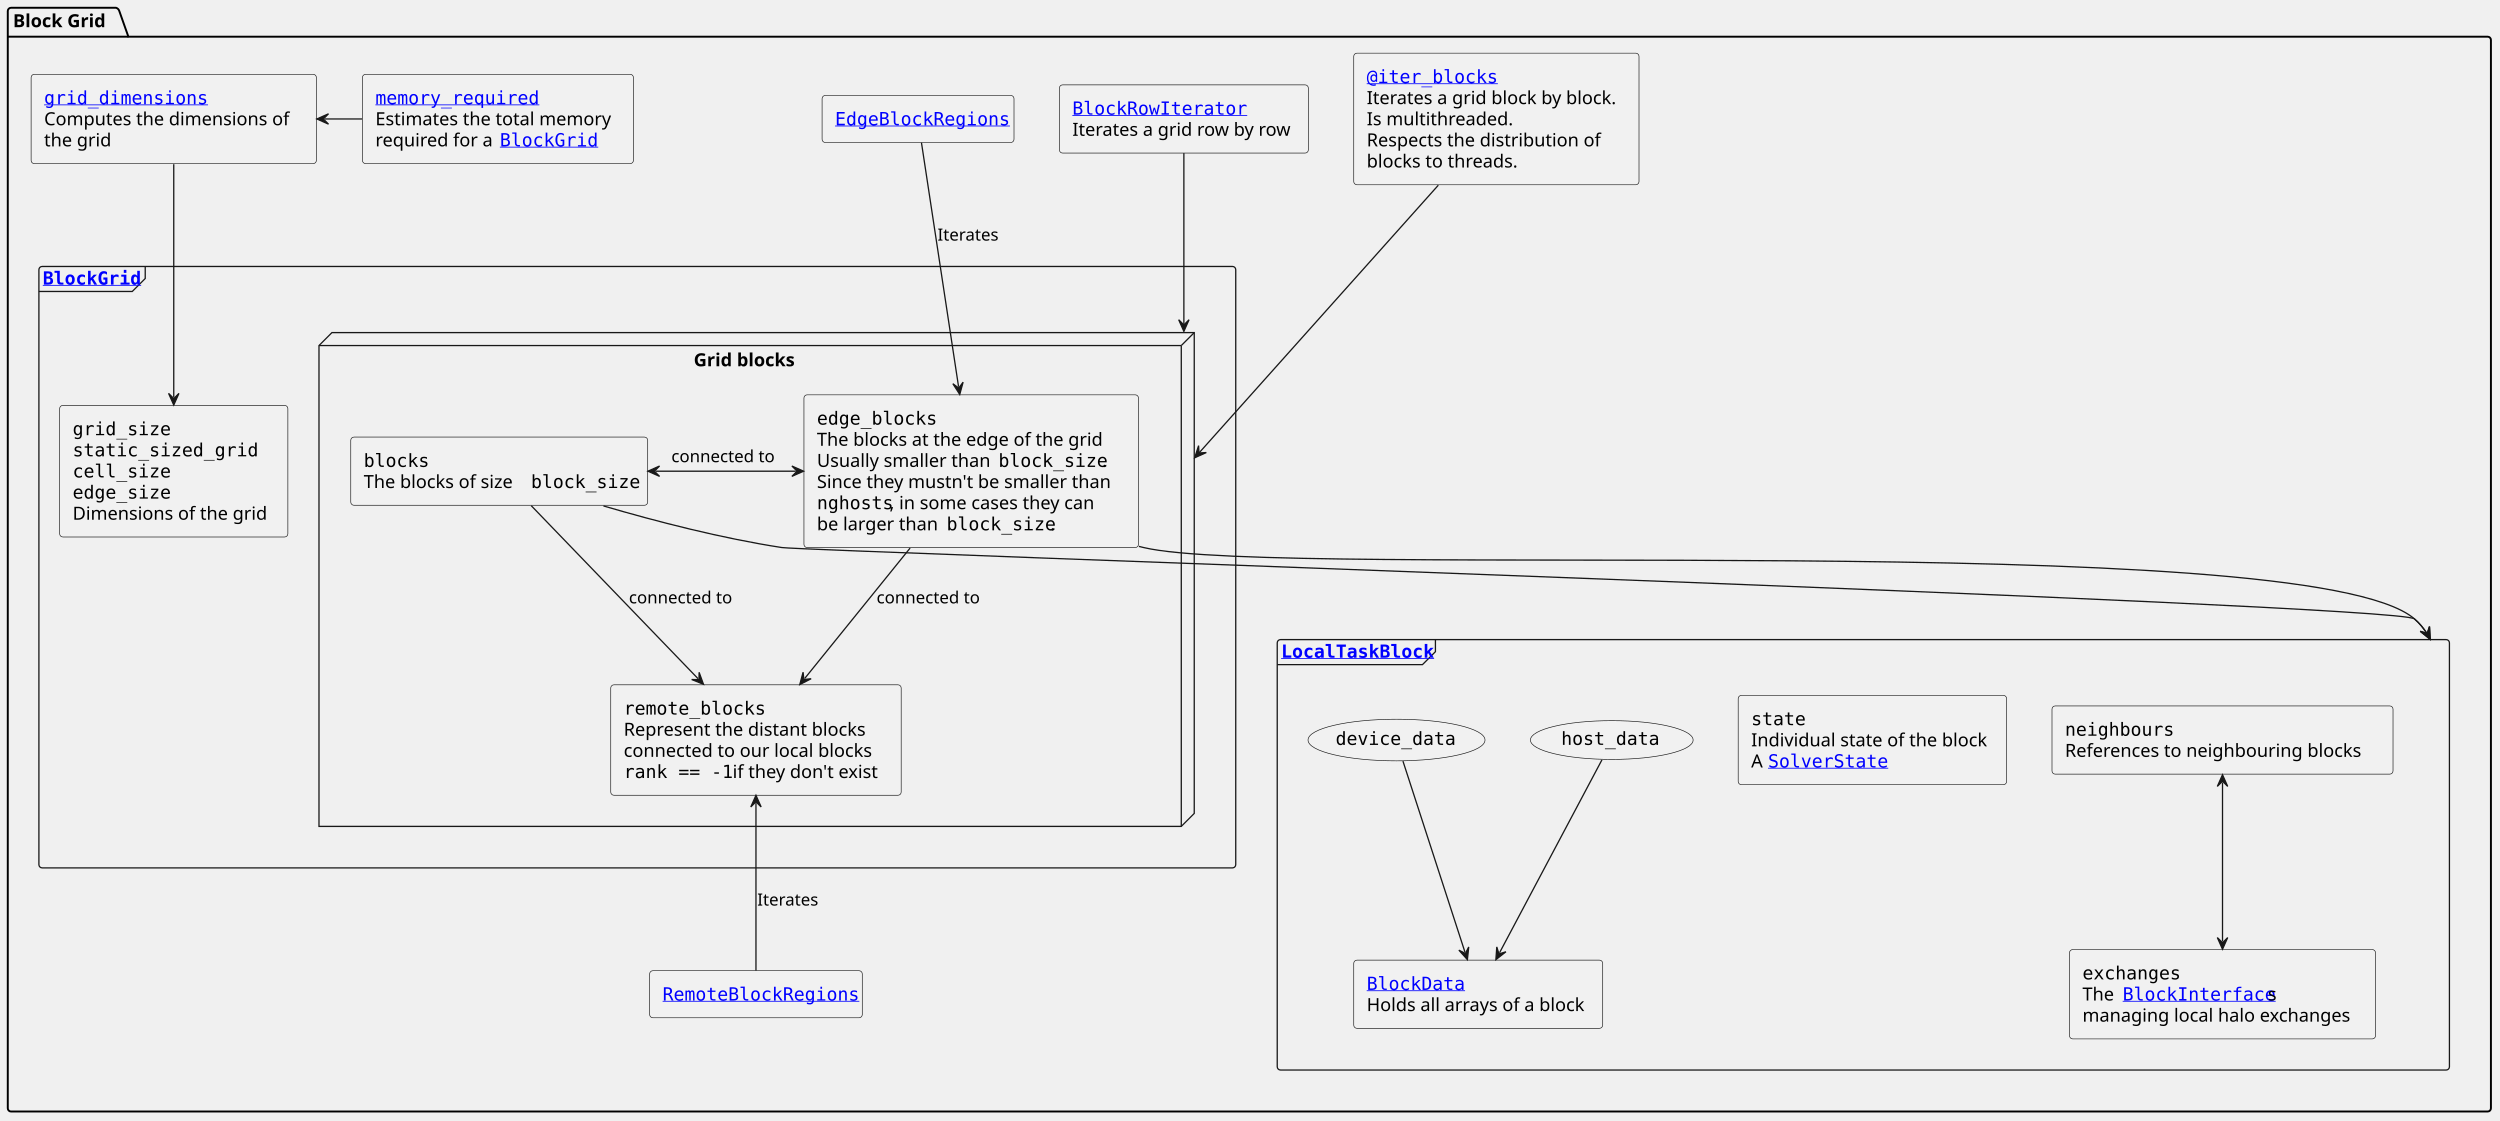
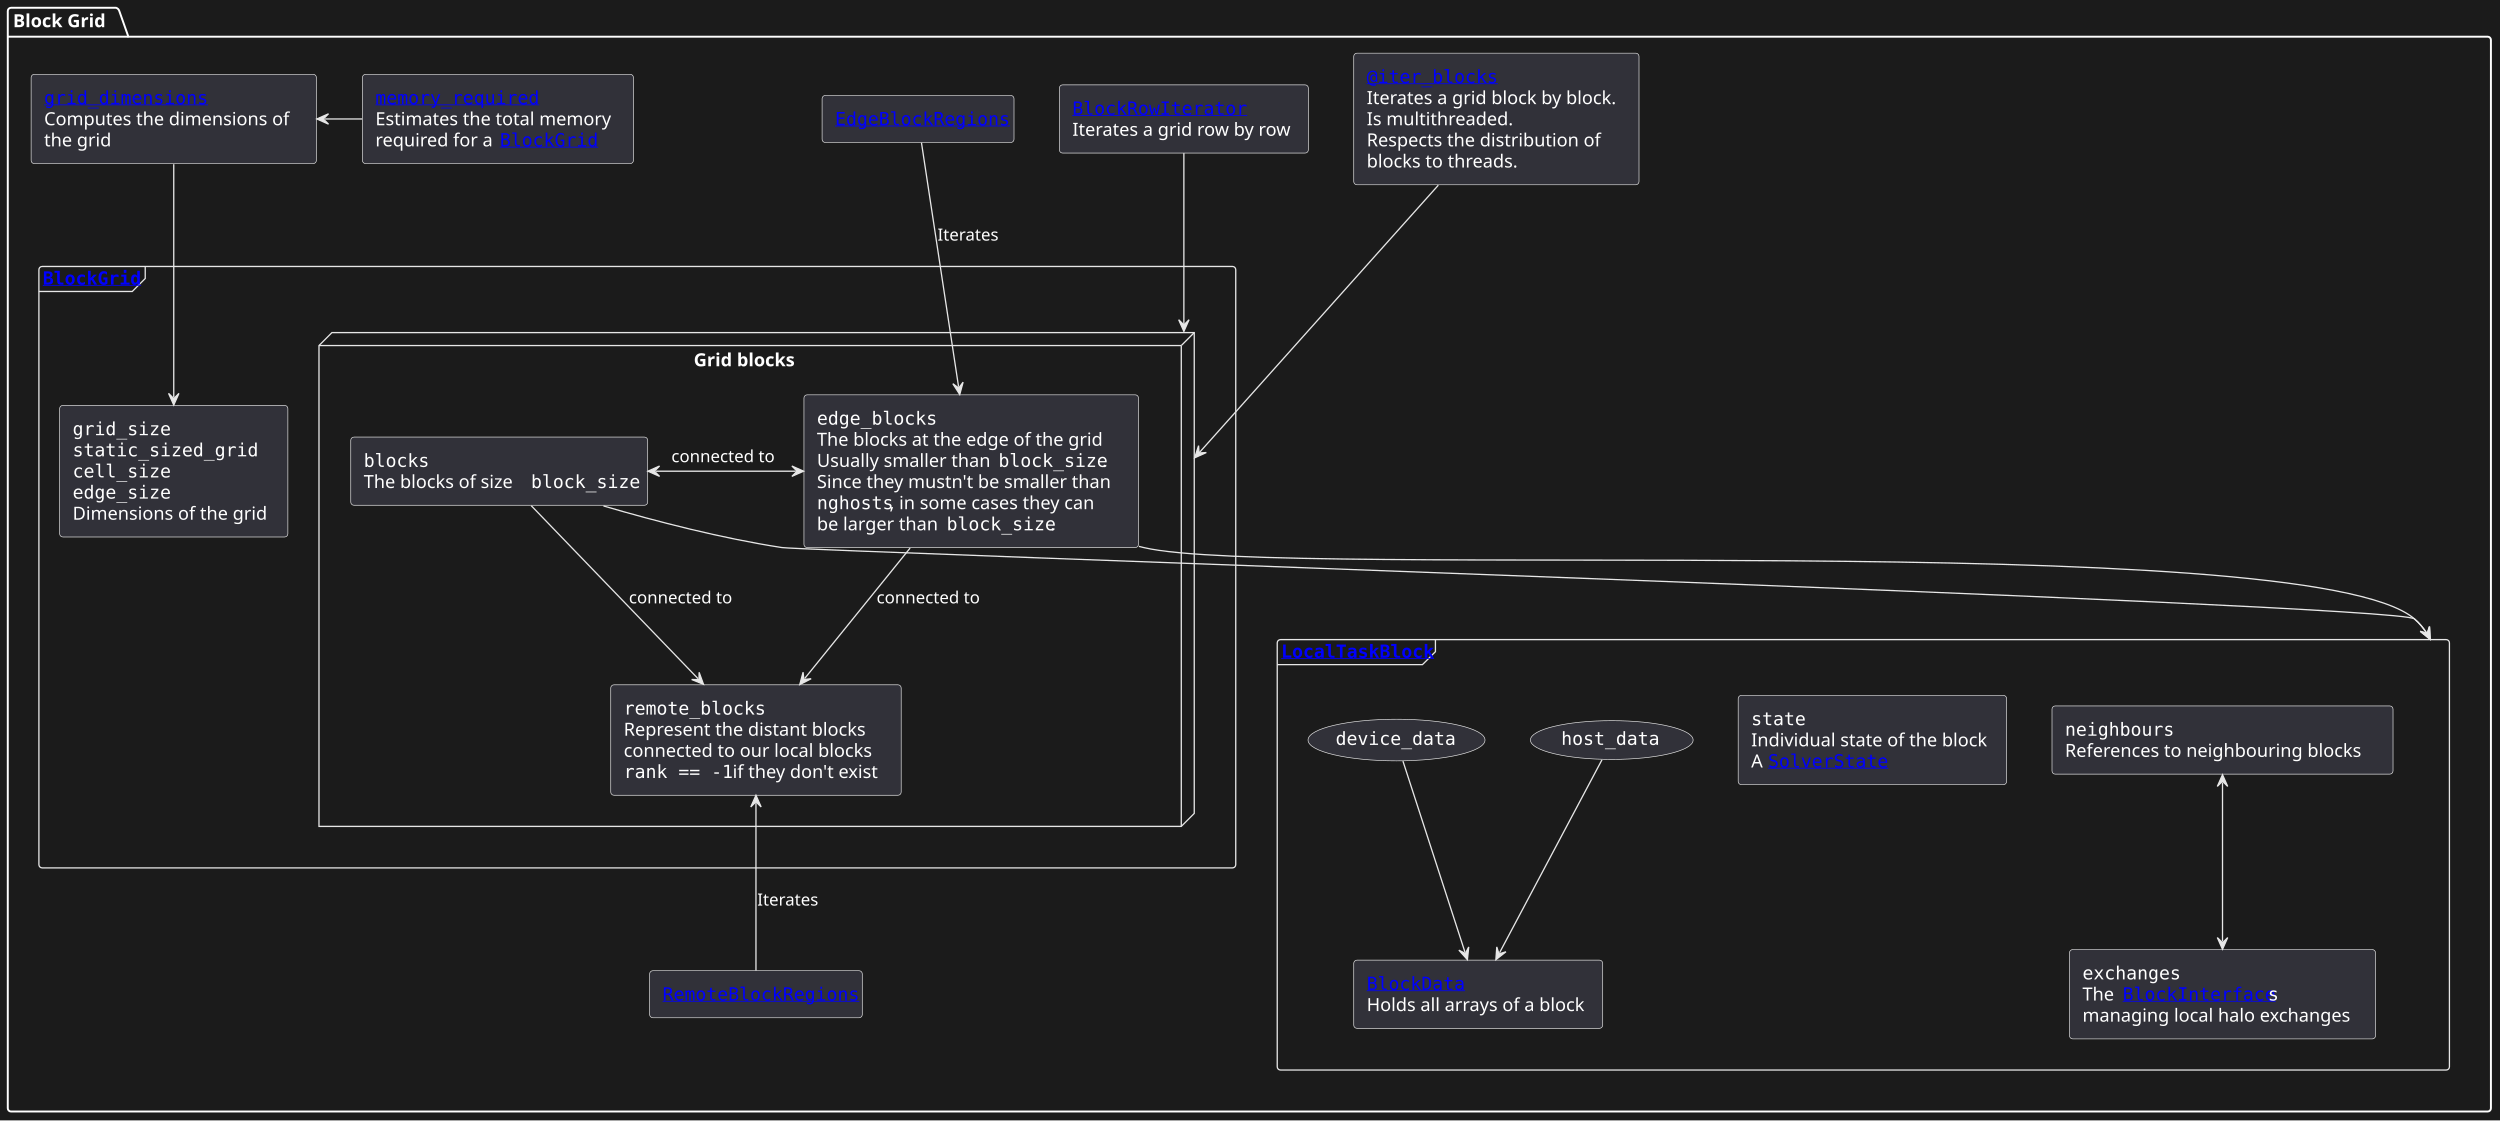
- <svg xmlns="http://www.w3.org/2000/svg" xmlns:xlink="http://www.w3.org/1999/xlink" contentStyleType="text/css" height="864px" preserveAspectRatio="none" style="width:1928px;height:864px;background:#FFFFFF;" version="1.1" viewBox="0 0 1928 864" width="1928px" zoomAndPan="magnify">
+ <svg xmlns="http://www.w3.org/2000/svg" xmlns:xlink="http://www.w3.org/1999/xlink" contentStyleType="text/css" height="864px" preserveAspectRatio="none" style="width:1928px;height:864px;background:#1B1B1B;" version="1.1" viewBox="0 0 1928 864" width="1928px" zoomAndPan="magnify">
  <defs />
  <g>
+     <rect fill="#1B1B1B" height="864" style="stroke:none;stroke-width:1.0;" width="1928" x="0" y="0" />
    <g id="cluster_pkg_block_grid">
-       <path d="M8.5,6 L89.5,6 A3.75,3.75 0 0 1 92,8.5 L99,28.297 L1918.5,28.297 A2.5,2.5 0 0 1 1921,30.797 L1921,854.7 A2.5,2.5 0 0 1 1918.5,857.2 L8.5,857.2 A2.5,2.5 0 0 1 6,854.7 L6,8.5 A2.5,2.5 0 0 1 8.5,6 " fill="none" style="stroke:#000000;stroke-width:1.5;" />
-       <line style="stroke:#000000;stroke-width:1.5;" x1="6" x2="99" y1="28.297" y2="28.297" />
-       <text fill="#000000" font-family="sans-serif" font-size="14" font-weight="bold" lengthAdjust="spacing" textLength="80" x="10" y="20.995">Block Grid</text>
+       <path d="M8.5,6 L89.5,6 A3.75,3.75 0 0 1 92,8.5 L99,28.297 L1918.5,28.297 A2.5,2.5 0 0 1 1921,30.797 L1921,854.7 A2.5,2.5 0 0 1 1918.5,857.2 L8.5,857.2 A2.5,2.5 0 0 1 6,854.7 L6,8.5 A2.5,2.5 0 0 1 8.5,6 " fill="none" style="stroke:#FFFFFF;stroke-width:1.5;" />
+       <line style="stroke:#FFFFFF;stroke-width:1.5;" x1="6" x2="99" y1="28.297" y2="28.297" />
+       <text fill="#FFFFFF" font-family="sans-serif" font-size="14" font-weight="bold" lengthAdjust="spacing" textLength="80" x="10" y="20.995">Block Grid</text>
    </g>
    <g id="cluster_block_grid">
-       <rect fill="none" height="463.82" rx="2.5" ry="2.5" style="stroke:#181818;stroke-width:1.0;" width="923" x="30" y="205.49" />
-       <path d="M112,205.49 L112,214.787 L102,224.787 L30,224.787 " fill="none" style="stroke:#181818;stroke-width:1.0;" />
+       <rect fill="none" height="463.82" rx="2.5" ry="2.5" style="stroke:#E7E7E7;stroke-width:1.0;" width="923" x="30" y="205.49" />
+       <path d="M112,205.49 L112,214.787 L102,224.787 L30,224.787 " fill="none" style="stroke:#E7E7E7;stroke-width:1.0;" />
      <a href="../grid/#Armon.BlockGrid" target="_top" title="../grid/#Armon.BlockGrid" xlink:actuate="onRequest" xlink:href="../grid/#Armon.BlockGrid" xlink:show="new" xlink:title="../grid/#Armon.BlockGrid" xlink:type="simple">
        <text fill="#0000FF" font-family="monospace" font-size="14" font-weight="bold" lengthAdjust="spacing" text-decoration="underline" textLength="72" x="33" y="219.485">BlockGrid</text>
      </a>
    </g>
    <g id="cluster_grid_blocks">
-       <polygon fill="none" points="246,266.49,256,256.49,921,256.49,921,627.31,911,637.31,246,637.31,246,266.49" style="stroke:#181818;stroke-width:1.0;" />
-       <line style="stroke:#181818;stroke-width:1.0;" x1="911" x2="921" y1="266.49" y2="256.49" />
-       <line style="stroke:#181818;stroke-width:1.0;" x1="246" x2="911" y1="266.49" y2="266.49" />
-       <line style="stroke:#181818;stroke-width:1.0;" x1="911" x2="911" y1="266.49" y2="637.31" />
-       <text fill="#000000" font-family="sans-serif" font-size="14" font-weight="bold" lengthAdjust="spacing" textLength="89" x="535" y="282.485">Grid blocks</text>
+       <polygon fill="none" points="246,266.49,256,256.49,921,256.49,921,627.31,911,637.31,246,637.31,246,266.49" style="stroke:#E7E7E7;stroke-width:1.0;" />
+       <line style="stroke:#E7E7E7;stroke-width:1.0;" x1="911" x2="921" y1="266.49" y2="256.49" />
+       <line style="stroke:#E7E7E7;stroke-width:1.0;" x1="246" x2="911" y1="266.49" y2="266.49" />
+       <line style="stroke:#E7E7E7;stroke-width:1.0;" x1="911" x2="911" y1="266.49" y2="637.31" />
+       <text fill="#FFFFFF" font-family="sans-serif" font-size="14" font-weight="bold" lengthAdjust="spacing" textLength="89" x="535" y="282.485">Grid blocks</text>
    </g>
    <g id="cluster_local_task_block">
-       <rect fill="none" height="331.93" rx="2.5" ry="2.5" style="stroke:#181818;stroke-width:1.0;" width="904" x="985" y="493.27" />
-       <path d="M1107,493.27 L1107,502.567 L1097,512.567 L985,512.567 " fill="none" style="stroke:#181818;stroke-width:1.0;" />
+       <rect fill="none" height="331.93" rx="2.5" ry="2.5" style="stroke:#E7E7E7;stroke-width:1.0;" width="904" x="985" y="493.27" />
+       <path d="M1107,493.27 L1107,502.567 L1097,512.567 L985,512.567 " fill="none" style="stroke:#E7E7E7;stroke-width:1.0;" />
      <a href="../blocks/#Armon.LocalTaskBlock" target="_top" title="../blocks/#Armon.LocalTaskBlock" xlink:actuate="onRequest" xlink:href="../blocks/#Armon.LocalTaskBlock" xlink:show="new" xlink:title="../blocks/#Armon.LocalTaskBlock" xlink:type="simple">
        <text fill="#0000FF" font-family="monospace" font-size="14" font-weight="bold" lengthAdjust="spacing" text-decoration="underline" textLength="112" x="988" y="507.265">LocalTaskBlock</text>
      </a>
    </g>
    <g id="elem_block_grid_dimensions">
-       <rect fill="#F1F1F1" height="68.891" rx="2.5" ry="2.5" style="stroke:#181818;stroke-width:0.5;" width="220" x="24" y="57.3" />
+       <rect fill="#313139" height="68.891" rx="2.5" ry="2.5" style="stroke:#E7E7E7;stroke-width:0.5;" width="220" x="24" y="57.3" />
      <a href="../grid/#Armon.grid_dimensions" target="_top" title="../grid/#Armon.grid_dimensions" xlink:actuate="onRequest" xlink:href="../grid/#Armon.grid_dimensions" xlink:show="new" xlink:title="../grid/#Armon.grid_dimensions" xlink:type="simple">
        <text fill="#0000FF" font-family="monospace" font-size="14" lengthAdjust="spacing" text-decoration="underline" textLength="120" x="34" y="80.295">grid_dimensions</text>
      </a>
-       <text fill="#000000" font-family="sans-serif" font-size="14" lengthAdjust="spacing" textLength="200" x="34" y="96.592">Computes the dimensions of</text>
-       <text fill="#000000" font-family="sans-serif" font-size="14" lengthAdjust="spacing" textLength="53" x="34" y="112.889">the grid</text>
+       <text fill="#FFFFFF" font-family="sans-serif" font-size="14" lengthAdjust="spacing" textLength="200" x="34" y="96.592">Computes the dimensions of</text>
+       <text fill="#FFFFFF" font-family="sans-serif" font-size="14" lengthAdjust="spacing" textLength="53" x="34" y="112.889">the grid</text>
    </g>
    <g id="elem_block_grid_mem_required">
-       <rect fill="#F1F1F1" height="68.891" rx="2.5" ry="2.5" style="stroke:#181818;stroke-width:0.5;" width="209" x="279.5" y="57.3" />
+       <rect fill="#313139" height="68.891" rx="2.5" ry="2.5" style="stroke:#E7E7E7;stroke-width:0.5;" width="209" x="279.5" y="57.3" />
      <a href="../parameters_and_device/#Armon.memory_required" target="_top" title="../parameters_and_device/#Armon.memory_required" xlink:actuate="onRequest" xlink:href="../parameters_and_device/#Armon.memory_required" xlink:show="new" xlink:title="../parameters_and_device/#Armon.memory_required" xlink:type="simple">
        <text fill="#0000FF" font-family="monospace" font-size="14" lengthAdjust="spacing" text-decoration="underline" textLength="120" x="289.5" y="80.295">memory_required</text>
      </a>
-       <text fill="#000000" font-family="sans-serif" font-size="14" lengthAdjust="spacing" textLength="189" x="289.5" y="96.592">Estimates the total memory</text>
-       <text fill="#000000" font-family="sans-serif" font-size="14" lengthAdjust="spacing" textLength="92" x="289.5" y="112.889">required for a</text>
+       <text fill="#FFFFFF" font-family="sans-serif" font-size="14" lengthAdjust="spacing" textLength="189" x="289.5" y="96.592">Estimates the total memory</text>
+       <text fill="#FFFFFF" font-family="sans-serif" font-size="14" lengthAdjust="spacing" textLength="92" x="289.5" y="112.889">required for a</text>
      <a href="../grid/#Armon.BlockGrid" target="_top" title="../grid/#Armon.BlockGrid" xlink:actuate="onRequest" xlink:href="../grid/#Armon.BlockGrid" xlink:show="new" xlink:title="../grid/#Armon.BlockGrid" xlink:type="simple">
        <text fill="#0000FF" font-family="monospace" font-size="14" lengthAdjust="spacing" text-decoration="underline" textLength="72" x="385.5" y="112.889">BlockGrid</text>
      </a>
    </g>
    <g id="elem_block_grid_RemoteBlockRegions">
-       <rect fill="#F1F1F1" height="36.297" rx="2.5" ry="2.5" style="stroke:#181818;stroke-width:0.5;" width="164" x="501" y="748.61" />
+       <rect fill="#313139" height="36.297" rx="2.5" ry="2.5" style="stroke:#E7E7E7;stroke-width:0.5;" width="164" x="501" y="748.61" />
      <a href="../grid/#Armon.RemoteBlockRegions" target="_top" title="../grid/#Armon.RemoteBlockRegions" xlink:actuate="onRequest" xlink:href="../grid/#Armon.RemoteBlockRegions" xlink:show="new" xlink:title="../grid/#Armon.RemoteBlockRegions" xlink:type="simple">
        <text fill="#0000FF" font-family="monospace" font-size="14" lengthAdjust="spacing" text-decoration="underline" textLength="144" x="511" y="771.605">RemoteBlockRegions</text>
      </a>
    </g>
    <g id="elem_block_grid_EdgeBlockRegions">
-       <rect fill="#F1F1F1" height="36.297" rx="2.5" ry="2.5" style="stroke:#181818;stroke-width:0.5;" width="148" x="634" y="73.6" />
+       <rect fill="#313139" height="36.297" rx="2.5" ry="2.5" style="stroke:#E7E7E7;stroke-width:0.5;" width="148" x="634" y="73.6" />
      <a href="../grid/#Armon.EdgeBlockRegions" target="_top" title="../grid/#Armon.EdgeBlockRegions" xlink:actuate="onRequest" xlink:href="../grid/#Armon.EdgeBlockRegions" xlink:show="new" xlink:title="../grid/#Armon.EdgeBlockRegions" xlink:type="simple">
        <text fill="#0000FF" font-family="monospace" font-size="14" lengthAdjust="spacing" text-decoration="underline" textLength="128" x="644" y="96.595">EdgeBlockRegions</text>
      </a>
    </g>
    <g id="elem_block_grid_row_iterator">
-       <rect fill="#F1F1F1" height="52.594" rx="2.5" ry="2.5" style="stroke:#181818;stroke-width:0.5;" width="192" x="817" y="65.45" />
+       <rect fill="#313139" height="52.594" rx="2.5" ry="2.5" style="stroke:#E7E7E7;stroke-width:0.5;" width="192" x="817" y="65.45" />
      <a href="../grid/#Armon.BlockRowIterator" target="_top" title="../grid/#Armon.BlockRowIterator" xlink:actuate="onRequest" xlink:href="../grid/#Armon.BlockRowIterator" xlink:show="new" xlink:title="../grid/#Armon.BlockRowIterator" xlink:type="simple">
        <text fill="#0000FF" font-family="monospace" font-size="14" lengthAdjust="spacing" text-decoration="underline" textLength="128" x="827" y="88.445">BlockRowIterator</text>
      </a>
-       <text fill="#000000" font-family="sans-serif" font-size="14" lengthAdjust="spacing" textLength="172" x="827" y="104.742">Iterates a grid row by row</text>
+       <text fill="#FFFFFF" font-family="sans-serif" font-size="14" lengthAdjust="spacing" textLength="172" x="827" y="104.742">Iterates a grid row by row</text>
    </g>
    <g id="elem_block_grid_iter_blocks">
-       <rect fill="#F1F1F1" height="101.484" rx="2.5" ry="2.5" style="stroke:#181818;stroke-width:0.5;" width="220" x="1044" y="41" />
+       <rect fill="#313139" height="101.484" rx="2.5" ry="2.5" style="stroke:#E7E7E7;stroke-width:0.5;" width="220" x="1044" y="41" />
      <a href="../grid/#Armon.@iter_blocks" target="_top" title="../grid/#Armon.@iter_blocks" xlink:actuate="onRequest" xlink:href="../grid/#Armon.@iter_blocks" xlink:show="new" xlink:title="../grid/#Armon.@iter_blocks" xlink:type="simple">
        <text fill="#0000FF" font-family="monospace" font-size="14" lengthAdjust="spacing" text-decoration="underline" textLength="96" x="1054" y="63.995">@iter_blocks</text>
      </a>
-       <text fill="#000000" font-family="sans-serif" font-size="14" lengthAdjust="spacing" textLength="200" x="1054" y="80.292">Iterates a grid block by block.</text>
-       <text fill="#000000" font-family="sans-serif" font-size="14" lengthAdjust="spacing" textLength="115" x="1054" y="96.589">Is multithreaded.</text>
-       <text fill="#000000" font-family="sans-serif" font-size="14" lengthAdjust="spacing" textLength="191" x="1054" y="112.886">Respects the distribution of</text>
-       <text fill="#000000" font-family="sans-serif" font-size="14" lengthAdjust="spacing" textLength="124" x="1054" y="129.183">blocks to threads.</text>
+       <text fill="#FFFFFF" font-family="sans-serif" font-size="14" lengthAdjust="spacing" textLength="200" x="1054" y="80.292">Iterates a grid block by block.</text>
+       <text fill="#FFFFFF" font-family="sans-serif" font-size="14" lengthAdjust="spacing" textLength="115" x="1054" y="96.589">Is multithreaded.</text>
+       <text fill="#FFFFFF" font-family="sans-serif" font-size="14" lengthAdjust="spacing" textLength="191" x="1054" y="112.886">Respects the distribution of</text>
+       <text fill="#FFFFFF" font-family="sans-serif" font-size="14" lengthAdjust="spacing" textLength="124" x="1054" y="129.183">blocks to threads.</text>
    </g>
    <g id="elem_block_grid_dims">
-       <rect fill="#F1F1F1" height="101.484" rx="2.5" ry="2.5" style="stroke:#181818;stroke-width:0.5;" width="176" x="46" y="312.64" />
-       <text fill="#000000" font-family="monospace" font-size="14" lengthAdjust="spacing" textLength="72" x="56" y="335.635">grid_size</text>
-       <text fill="#000000" font-family="monospace" font-size="14" lengthAdjust="spacing" textLength="136" x="56" y="351.932">static_sized_grid</text>
-       <text fill="#000000" font-family="monospace" font-size="14" lengthAdjust="spacing" textLength="72" x="56" y="368.229">cell_size</text>
-       <text fill="#000000" font-family="monospace" font-size="14" lengthAdjust="spacing" textLength="72" x="56" y="384.526">edge_size</text>
-       <text fill="#000000" font-family="sans-serif" font-size="14" lengthAdjust="spacing" textLength="156" x="56" y="400.823">Dimensions of the grid</text>
+       <rect fill="#313139" height="101.484" rx="2.5" ry="2.5" style="stroke:#E7E7E7;stroke-width:0.5;" width="176" x="46" y="312.64" />
+       <text fill="#FFFFFF" font-family="monospace" font-size="14" lengthAdjust="spacing" textLength="72" x="56" y="335.635">grid_size</text>
+       <text fill="#FFFFFF" font-family="monospace" font-size="14" lengthAdjust="spacing" textLength="136" x="56" y="351.932">static_sized_grid</text>
+       <text fill="#FFFFFF" font-family="monospace" font-size="14" lengthAdjust="spacing" textLength="72" x="56" y="368.229">cell_size</text>
+       <text fill="#FFFFFF" font-family="monospace" font-size="14" lengthAdjust="spacing" textLength="72" x="56" y="384.526">edge_size</text>
+       <text fill="#FFFFFF" font-family="sans-serif" font-size="14" lengthAdjust="spacing" textLength="156" x="56" y="400.823">Dimensions of the grid</text>
    </g>
    <g id="elem_block_grid_blocks">
-       <rect fill="#F1F1F1" height="52.594" rx="2.5" ry="2.5" style="stroke:#181818;stroke-width:0.5;" width="229" x="270.5" y="337.08" />
-       <text fill="#000000" font-family="monospace" font-size="14" lengthAdjust="spacing" textLength="48" x="280.5" y="360.075">blocks</text>
-       <text fill="#000000" font-family="sans-serif" font-size="14" lengthAdjust="spacing" textLength="125" x="280.5" y="376.372">The blocks of size</text>
-       <text fill="#000000" font-family="monospace" font-size="14" lengthAdjust="spacing" textLength="80" x="409.5" y="376.372">block_size</text>
+       <rect fill="#313139" height="52.594" rx="2.5" ry="2.5" style="stroke:#E7E7E7;stroke-width:0.5;" width="229" x="270.5" y="337.08" />
+       <text fill="#FFFFFF" font-family="monospace" font-size="14" lengthAdjust="spacing" textLength="48" x="280.5" y="360.075">blocks</text>
+       <text fill="#FFFFFF" font-family="sans-serif" font-size="14" lengthAdjust="spacing" textLength="125" x="280.5" y="376.372">The blocks of size</text>
+       <text fill="#FFFFFF" font-family="monospace" font-size="14" lengthAdjust="spacing" textLength="80" x="409.5" y="376.372">block_size</text>
    </g>
    <g id="elem_block_grid_edge_blocks">
-       <rect fill="#F1F1F1" height="117.781" rx="2.5" ry="2.5" style="stroke:#181818;stroke-width:0.5;" width="258" x="620" y="304.49" />
-       <text fill="#000000" font-family="monospace" font-size="14" lengthAdjust="spacing" textLength="88" x="630" y="327.485">edge_blocks</text>
-       <text fill="#000000" font-family="sans-serif" font-size="14" lengthAdjust="spacing" textLength="234" x="630" y="343.782">The blocks at the edge of the grid</text>
-       <text fill="#000000" font-family="sans-serif" font-size="14" lengthAdjust="spacing" textLength="136" x="630" y="360.079">Usually smaller than</text>
-       <text fill="#000000" font-family="monospace" font-size="14" lengthAdjust="spacing" textLength="80" x="770" y="360.079">block_size</text>
-       <text fill="#000000" font-family="sans-serif" font-size="14" lengthAdjust="spacing" textLength="4" x="850" y="360.079">.</text>
-       <text fill="#000000" font-family="sans-serif" font-size="14" lengthAdjust="spacing" textLength="238" x="630" y="376.376">Since they mustn't be smaller than</text>
-       <text fill="#000000" font-family="monospace" font-size="14" lengthAdjust="spacing" textLength="56" x="630" y="392.673">nghosts</text>
-       <text fill="#000000" font-family="sans-serif" font-size="14" lengthAdjust="spacing" textLength="171" x="686" y="392.673">, in some cases they can</text>
-       <text fill="#000000" font-family="sans-serif" font-size="14" lengthAdjust="spacing" textLength="96" x="630" y="408.969">be larger than</text>
-       <text fill="#000000" font-family="monospace" font-size="14" lengthAdjust="spacing" textLength="80" x="730" y="408.969">block_size</text>
-       <text fill="#000000" font-family="sans-serif" font-size="14" lengthAdjust="spacing" textLength="4" x="810" y="408.969">.</text>
+       <rect fill="#313139" height="117.781" rx="2.5" ry="2.5" style="stroke:#E7E7E7;stroke-width:0.5;" width="258" x="620" y="304.49" />
+       <text fill="#FFFFFF" font-family="monospace" font-size="14" lengthAdjust="spacing" textLength="88" x="630" y="327.485">edge_blocks</text>
+       <text fill="#FFFFFF" font-family="sans-serif" font-size="14" lengthAdjust="spacing" textLength="234" x="630" y="343.782">The blocks at the edge of the grid</text>
+       <text fill="#FFFFFF" font-family="sans-serif" font-size="14" lengthAdjust="spacing" textLength="136" x="630" y="360.079">Usually smaller than</text>
+       <text fill="#FFFFFF" font-family="monospace" font-size="14" lengthAdjust="spacing" textLength="80" x="770" y="360.079">block_size</text>
+       <text fill="#FFFFFF" font-family="sans-serif" font-size="14" lengthAdjust="spacing" textLength="4" x="850" y="360.079">.</text>
+       <text fill="#FFFFFF" font-family="sans-serif" font-size="14" lengthAdjust="spacing" textLength="238" x="630" y="376.376">Since they mustn't be smaller than</text>
+       <text fill="#FFFFFF" font-family="monospace" font-size="14" lengthAdjust="spacing" textLength="56" x="630" y="392.673">nghosts</text>
+       <text fill="#FFFFFF" font-family="sans-serif" font-size="14" lengthAdjust="spacing" textLength="171" x="686" y="392.673">, in some cases they can</text>
+       <text fill="#FFFFFF" font-family="sans-serif" font-size="14" lengthAdjust="spacing" textLength="96" x="630" y="408.969">be larger than</text>
+       <text fill="#FFFFFF" font-family="monospace" font-size="14" lengthAdjust="spacing" textLength="80" x="730" y="408.969">block_size</text>
+       <text fill="#FFFFFF" font-family="sans-serif" font-size="14" lengthAdjust="spacing" textLength="4" x="810" y="408.969">.</text>
    </g>
    <g id="elem_block_grid_remote_blocks">
-       <rect fill="#F1F1F1" height="85.188" rx="2.5" ry="2.5" style="stroke:#181818;stroke-width:0.5;" width="224" x="471" y="528.12" />
-       <text fill="#000000" font-family="monospace" font-size="14" lengthAdjust="spacing" textLength="104" x="481" y="551.115">remote_blocks</text>
-       <text fill="#000000" font-family="sans-serif" font-size="14" lengthAdjust="spacing" textLength="200" x="481" y="567.412">Represent the distant blocks</text>
-       <text fill="#000000" font-family="sans-serif" font-size="14" lengthAdjust="spacing" textLength="204" x="481" y="583.709">connected to our local blocks</text>
-       <text fill="#000000" font-family="monospace" font-size="14" lengthAdjust="spacing" textLength="80" x="481" y="600.006">rank == -1</text>
-       <text fill="#000000" font-family="sans-serif" font-size="14" lengthAdjust="spacing" textLength="116" x="565" y="600.006">if they don't exist</text>
+       <rect fill="#313139" height="85.188" rx="2.5" ry="2.5" style="stroke:#E7E7E7;stroke-width:0.5;" width="224" x="471" y="528.12" />
+       <text fill="#FFFFFF" font-family="monospace" font-size="14" lengthAdjust="spacing" textLength="104" x="481" y="551.115">remote_blocks</text>
+       <text fill="#FFFFFF" font-family="sans-serif" font-size="14" lengthAdjust="spacing" textLength="200" x="481" y="567.412">Represent the distant blocks</text>
+       <text fill="#FFFFFF" font-family="sans-serif" font-size="14" lengthAdjust="spacing" textLength="204" x="481" y="583.709">connected to our local blocks</text>
+       <text fill="#FFFFFF" font-family="monospace" font-size="14" lengthAdjust="spacing" textLength="80" x="481" y="600.006">rank == -1</text>
+       <text fill="#FFFFFF" font-family="sans-serif" font-size="14" lengthAdjust="spacing" textLength="116" x="565" y="600.006">if they don't exist</text>
    </g>
    <g id="elem_local_task_block_device_data">
-       <ellipse cx="1077" cy="570.718" fill="#F1F1F1" rx="68.24" ry="16.048" style="stroke:#181818;stroke-width:0.5;" />
-       <text fill="#000000" font-family="monospace" font-size="14" lengthAdjust="spacing" textLength="88" x="1030" y="574.466">device_data</text>
+       <ellipse cx="1077" cy="570.718" fill="#313139" rx="68.24" ry="16.048" style="stroke:#E7E7E7;stroke-width:0.5;" />
+       <text fill="#FFFFFF" font-family="monospace" font-size="14" lengthAdjust="spacing" textLength="88" x="1030" y="574.466">device_data</text>
    </g>
    <g id="elem_local_task_block_host_data">
-       <ellipse cx="1243.005" cy="570.717" fill="#F1F1F1" rx="62.735" ry="14.947" style="stroke:#181818;stroke-width:0.5;" />
-       <text fill="#000000" font-family="monospace" font-size="14" lengthAdjust="spacing" textLength="72" x="1204.005" y="574.465">host_data</text>
+       <ellipse cx="1243.005" cy="570.717" fill="#313139" rx="62.735" ry="14.947" style="stroke:#E7E7E7;stroke-width:0.5;" />
+       <text fill="#FFFFFF" font-family="monospace" font-size="14" lengthAdjust="spacing" textLength="72" x="1204.005" y="574.465">host_data</text>
    </g>
    <g id="elem_local_task_block_data">
-       <rect fill="#F1F1F1" height="52.594" rx="2.5" ry="2.5" style="stroke:#181818;stroke-width:0.5;" width="192" x="1044" y="740.46" />
+       <rect fill="#313139" height="52.594" rx="2.5" ry="2.5" style="stroke:#E7E7E7;stroke-width:0.5;" width="192" x="1044" y="740.46" />
      <a href="../blocks/#Armon.BlockData" target="_top" title="../blocks/#Armon.BlockData" xlink:actuate="onRequest" xlink:href="../blocks/#Armon.BlockData" xlink:show="new" xlink:title="../blocks/#Armon.BlockData" xlink:type="simple">
        <text fill="#0000FF" font-family="monospace" font-size="14" lengthAdjust="spacing" text-decoration="underline" textLength="72" x="1054" y="763.455">BlockData</text>
      </a>
-       <text fill="#000000" font-family="sans-serif" font-size="14" lengthAdjust="spacing" textLength="172" x="1054" y="779.752">Holds all arrays of a block</text>
+       <text fill="#FFFFFF" font-family="sans-serif" font-size="14" lengthAdjust="spacing" textLength="172" x="1054" y="779.752">Holds all arrays of a block</text>
    </g>
    <g id="elem_local_task_block_state">
-       <rect fill="#F1F1F1" height="68.891" rx="2.5" ry="2.5" style="stroke:#181818;stroke-width:0.5;" width="207" x="1340.5" y="536.27" />
-       <text fill="#000000" font-family="monospace" font-size="14" lengthAdjust="spacing" textLength="40" x="1350.5" y="559.265">state</text>
-       <text fill="#000000" font-family="sans-serif" font-size="14" lengthAdjust="spacing" textLength="187" x="1350.5" y="575.562">Individual state of the block</text>
-       <text fill="#000000" font-family="sans-serif" font-size="14" lengthAdjust="spacing" textLength="9" x="1350.5" y="591.859">A</text>
+       <rect fill="#313139" height="68.891" rx="2.5" ry="2.5" style="stroke:#E7E7E7;stroke-width:0.5;" width="207" x="1340.5" y="536.27" />
+       <text fill="#FFFFFF" font-family="monospace" font-size="14" lengthAdjust="spacing" textLength="40" x="1350.5" y="559.265">state</text>
+       <text fill="#FFFFFF" font-family="sans-serif" font-size="14" lengthAdjust="spacing" textLength="187" x="1350.5" y="575.562">Individual state of the block</text>
+       <text fill="#FFFFFF" font-family="sans-serif" font-size="14" lengthAdjust="spacing" textLength="9" x="1350.5" y="591.859">A</text>
      <a href="../block_states/#Armon.SolverState" target="_top" title="../block_states/#Armon.SolverState" xlink:actuate="onRequest" xlink:href="../block_states/#Armon.SolverState" xlink:show="new" xlink:title="../block_states/#Armon.SolverState" xlink:type="simple">
        <text fill="#0000FF" font-family="monospace" font-size="14" lengthAdjust="spacing" text-decoration="underline" textLength="88" x="1363.5" y="591.859">SolverState</text>
      </a>
    </g>
    <g id="elem_local_task_block_neighbours">
-       <rect fill="#F1F1F1" height="52.594" rx="2.5" ry="2.5" style="stroke:#181818;stroke-width:0.5;" width="263" x="1582.5" y="544.42" />
-       <text fill="#000000" font-family="monospace" font-size="14" lengthAdjust="spacing" textLength="80" x="1592.5" y="567.415">neighbours</text>
-       <text fill="#000000" font-family="sans-serif" font-size="14" lengthAdjust="spacing" textLength="243" x="1592.5" y="583.712">References to neighbouring blocks</text>
+       <rect fill="#313139" height="52.594" rx="2.5" ry="2.5" style="stroke:#E7E7E7;stroke-width:0.5;" width="263" x="1582.5" y="544.42" />
+       <text fill="#FFFFFF" font-family="monospace" font-size="14" lengthAdjust="spacing" textLength="80" x="1592.5" y="567.415">neighbours</text>
+       <text fill="#FFFFFF" font-family="sans-serif" font-size="14" lengthAdjust="spacing" textLength="243" x="1592.5" y="583.712">References to neighbouring blocks</text>
    </g>
    <g id="elem_local_task_block_exchanges">
-       <rect fill="#F1F1F1" height="68.891" rx="2.5" ry="2.5" style="stroke:#181818;stroke-width:0.5;" width="236" x="1596" y="732.31" />
-       <text fill="#000000" font-family="monospace" font-size="14" lengthAdjust="spacing" textLength="72" x="1606" y="755.305">exchanges</text>
-       <text fill="#000000" font-family="sans-serif" font-size="14" lengthAdjust="spacing" textLength="27" x="1606" y="771.602">The</text>
+       <rect fill="#313139" height="68.891" rx="2.5" ry="2.5" style="stroke:#E7E7E7;stroke-width:0.5;" width="236" x="1596" y="732.31" />
+       <text fill="#FFFFFF" font-family="monospace" font-size="14" lengthAdjust="spacing" textLength="72" x="1606" y="755.305">exchanges</text>
+       <text fill="#FFFFFF" font-family="sans-serif" font-size="14" lengthAdjust="spacing" textLength="27" x="1606" y="771.602">The</text>
      <a href="../block_states/#Armon.BlockInterface" target="_top" title="../block_states/#Armon.BlockInterface" xlink:actuate="onRequest" xlink:href="../block_states/#Armon.BlockInterface" xlink:show="new" xlink:title="../block_states/#Armon.BlockInterface" xlink:type="simple">
        <text fill="#0000FF" font-family="monospace" font-size="14" lengthAdjust="spacing" text-decoration="underline" textLength="112" x="1637" y="771.602">BlockInterface</text>
      </a>
-       <text fill="#000000" font-family="sans-serif" font-size="14" lengthAdjust="spacing" textLength="8" x="1749" y="771.602">s</text>
-       <text fill="#000000" font-family="sans-serif" font-size="14" lengthAdjust="spacing" textLength="216" x="1606" y="787.899">managing local halo exchanges</text>
+       <text fill="#FFFFFF" font-family="monospace" font-size="14" lengthAdjust="spacing" textLength="8" x="1749" y="771.602">s</text>
+       <text fill="#FFFFFF" font-family="sans-serif" font-size="14" lengthAdjust="spacing" textLength="216" x="1606" y="787.899">managing local halo exchanges</text>
    </g>
    <g id="link_block_grid_blocks_block_grid_remote_blocks">
-       <path d="M409.68,389.97 C442.95,424.48 498.465,482.051 538.365,523.421 " fill="none" id="block_grid_blocks-to-block_grid_remote_blocks" style="stroke:#181818;stroke-width:1.0;" />
-       <polygon fill="#181818" points="542.53,527.74,539.161,518.485,539.059,524.141,533.403,524.039,542.53,527.74" style="stroke:#181818;stroke-width:1.0;" />
-       <text fill="#000000" font-family="sans-serif" font-size="13" lengthAdjust="spacing" textLength="84" x="485" y="465.337">connected to</text>
+       <path d="M409.68,389.97 C442.95,424.48 498.465,482.051 538.365,523.421 " fill="none" id="block_grid_blocks-to-block_grid_remote_blocks" style="stroke:#E7E7E7;stroke-width:1.0;" />
+       <polygon fill="#E7E7E7" points="542.53,527.74,539.161,518.485,539.059,524.141,533.403,524.039,542.53,527.74" style="stroke:#E7E7E7;stroke-width:1.0;" />
+       <text fill="#FFFFFF" font-family="sans-serif" font-size="13" lengthAdjust="spacing" textLength="84" x="485" y="465.337">connected to</text>
    </g>
    <g id="link_block_grid_edge_blocks_block_grid_remote_blocks">
-       <path d="M701.88,422.67 C674.75,456.23 645.062,492.944 620.562,523.254 " fill="none" id="block_grid_edge_blocks-to-block_grid_remote_blocks" style="stroke:#181818;stroke-width:1.0;" />
-       <polygon fill="#181818" points="616.79,527.92,625.558,523.435,619.933,524.032,619.337,518.406,616.79,527.92" style="stroke:#181818;stroke-width:1.0;" />
-       <text fill="#000000" font-family="sans-serif" font-size="13" lengthAdjust="spacing" textLength="84" x="676" y="465.337">connected to</text>
+       <path d="M701.88,422.67 C674.75,456.23 645.062,492.944 620.562,523.254 " fill="none" id="block_grid_edge_blocks-to-block_grid_remote_blocks" style="stroke:#E7E7E7;stroke-width:1.0;" />
+       <polygon fill="#E7E7E7" points="616.79,527.92,625.558,523.435,619.933,524.032,619.337,518.406,616.79,527.92" style="stroke:#E7E7E7;stroke-width:1.0;" />
+       <text fill="#FFFFFF" font-family="sans-serif" font-size="13" lengthAdjust="spacing" textLength="84" x="676" y="465.337">connected to</text>
    </g>
    <g id="link_block_grid_blocks_block_grid_edge_blocks">
-       <path d="M505.67,363.38 C543.81,363.38 574.53,363.38 613.7,363.38 " fill="none" id="block_grid_blocks-block_grid_edge_blocks" style="stroke:#181818;stroke-width:1.0;" />
-       <polygon fill="#181818" points="499.67,363.38,508.67,367.38,504.67,363.38,508.67,359.38,499.67,363.38" style="stroke:#181818;stroke-width:1.0;" />
-       <polygon fill="#181818" points="619.7,363.38,610.7,359.38,614.7,363.38,610.7,367.38,619.7,363.38" style="stroke:#181818;stroke-width:1.0;" />
-       <text fill="#000000" font-family="sans-serif" font-size="13" lengthAdjust="spacing" textLength="84" x="517.75" y="356.447">connected to</text>
+       <path d="M505.67,363.38 C543.81,363.38 574.53,363.38 613.7,363.38 " fill="none" id="block_grid_blocks-block_grid_edge_blocks" style="stroke:#E7E7E7;stroke-width:1.0;" />
+       <polygon fill="#E7E7E7" points="499.67,363.38,508.67,367.38,504.67,363.38,508.67,359.38,499.67,363.38" style="stroke:#E7E7E7;stroke-width:1.0;" />
+       <polygon fill="#E7E7E7" points="619.7,363.38,610.7,359.38,614.7,363.38,610.7,367.38,619.7,363.38" style="stroke:#E7E7E7;stroke-width:1.0;" />
+       <text fill="#FFFFFF" font-family="sans-serif" font-size="13" lengthAdjust="spacing" textLength="84" x="517.75" y="356.447">connected to</text>
    </g>
    <g id="link_block_grid_dimensions_block_grid_dims">
-       <path d="M134,126.62 C134,173.44 134,252.26 134,306.37 " fill="none" id="block_grid_dimensions-to-block_grid_dims" style="stroke:#181818;stroke-width:1.0;" />
-       <polygon fill="#181818" points="134,312.37,138,303.37,134,307.37,130,303.37,134,312.37" style="stroke:#181818;stroke-width:1.0;" />
+       <path d="M134,126.62 C134,173.44 134,252.26 134,306.37 " fill="none" id="block_grid_dimensions-to-block_grid_dims" style="stroke:#E7E7E7;stroke-width:1.0;" />
+       <polygon fill="#E7E7E7" points="134,312.37,138,303.37,134,307.37,130,303.37,134,312.37" style="stroke:#E7E7E7;stroke-width:1.0;" />
    </g>
    <g id="link_block_grid_dimensions_block_grid_mem_required">
-       <path d="M250.35,91.75 C261.99,91.75 267.63,91.75 279.26,91.75 " fill="none" id="block_grid_dimensions-backto-block_grid_mem_required" style="stroke:#181818;stroke-width:1.0;" />
-       <polygon fill="#181818" points="244.35,91.75,253.35,95.75,249.35,91.75,253.35,87.75,244.35,91.75" style="stroke:#181818;stroke-width:1.0;" />
+       <path d="M250.35,91.75 C261.99,91.75 267.63,91.75 279.26,91.75 " fill="none" id="block_grid_dimensions-backto-block_grid_mem_required" style="stroke:#E7E7E7;stroke-width:1.0;" />
+       <polygon fill="#E7E7E7" points="244.35,91.75,253.35,95.75,249.35,91.75,253.35,87.75,244.35,91.75" style="stroke:#E7E7E7;stroke-width:1.0;" />
    </g>
    <g id="link_local_task_block_neighbours_local_task_block_exchanges">
-       <path d="M1714,603.48 C1714,638.12 1714,687.77 1714,726.05 " fill="none" id="local_task_block_neighbours-local_task_block_exchanges" style="stroke:#181818;stroke-width:1.0;" />
-       <polygon fill="#181818" points="1714,597.48,1710,606.48,1714,602.48,1718,606.48,1714,597.48" style="stroke:#181818;stroke-width:1.0;" />
-       <polygon fill="#181818" points="1714,732.05,1718,723.05,1714,727.05,1710,723.05,1714,732.05" style="stroke:#181818;stroke-width:1.0;" />
+       <path d="M1714,603.48 C1714,638.12 1714,687.77 1714,726.05 " fill="none" id="local_task_block_neighbours-local_task_block_exchanges" style="stroke:#E7E7E7;stroke-width:1.0;" />
+       <polygon fill="#E7E7E7" points="1714,597.48,1710,606.48,1714,602.48,1718,606.48,1714,597.48" style="stroke:#E7E7E7;stroke-width:1.0;" />
+       <polygon fill="#E7E7E7" points="1714,732.05,1718,723.05,1714,727.05,1710,723.05,1714,732.05" style="stroke:#E7E7E7;stroke-width:1.0;" />
    </g>
    <g id="link_local_task_block_device_data_local_task_block_data">
-       <path d="M1081.94,586.94 C1092.71,620.09 1116.497,693.383 1129.807,734.373 " fill="none" id="local_task_block_device_data-to-local_task_block_data" style="stroke:#181818;stroke-width:1.0;" />
-       <polygon fill="#181818" points="1131.66,740.08,1132.685,730.285,1130.116,735.324,1125.076,732.755,1131.66,740.08" style="stroke:#181818;stroke-width:1.0;" />
+       <path d="M1081.94,586.94 C1092.71,620.09 1116.497,693.383 1129.807,734.373 " fill="none" id="local_task_block_device_data-to-local_task_block_data" style="stroke:#E7E7E7;stroke-width:1.0;" />
+       <polygon fill="#E7E7E7" points="1131.66,740.08,1132.685,730.285,1130.116,735.324,1125.076,732.755,1131.66,740.08" style="stroke:#E7E7E7;stroke-width:1.0;" />
    </g>
    <g id="link_local_task_block_host_data_local_task_block_data">
-       <path d="M1235.43,585.98 C1218.14,618.54 1178.413,693.39 1156.443,734.78 " fill="none" id="local_task_block_host_data-to-local_task_block_data" style="stroke:#181818;stroke-width:1.0;" />
-       <polygon fill="#181818" points="1153.63,740.08,1161.383,734.006,1155.974,735.664,1154.316,730.255,1153.63,740.08" style="stroke:#181818;stroke-width:1.0;" />
+       <path d="M1235.43,585.98 C1218.14,618.54 1178.413,693.39 1156.443,734.78 " fill="none" id="local_task_block_host_data-to-local_task_block_data" style="stroke:#E7E7E7;stroke-width:1.0;" />
+       <polygon fill="#E7E7E7" points="1153.63,740.08,1161.383,734.006,1155.974,735.664,1154.316,730.255,1153.63,740.08" style="stroke:#E7E7E7;stroke-width:1.0;" />
    </g>
    <g id="link_block_grid_remote_blocks_block_grid_RemoteBlockRegions">
-       <path d="M583,619.34 C583,661.44 583,718.45 583,748.55 " fill="none" id="block_grid_remote_blocks-backto-block_grid_RemoteBlockRegions" style="stroke:#181818;stroke-width:1.0;" />
-       <polygon fill="#181818" points="583,613.34,579,622.34,583,618.34,587,622.34,583,613.34" style="stroke:#181818;stroke-width:1.0;" />
-       <text fill="#000000" font-family="sans-serif" font-size="13" lengthAdjust="spacing" textLength="49" x="584" y="698.377">Iterates</text>
+       <path d="M583,619.34 C583,661.44 583,718.45 583,748.55 " fill="none" id="block_grid_remote_blocks-backto-block_grid_RemoteBlockRegions" style="stroke:#E7E7E7;stroke-width:1.0;" />
+       <polygon fill="#E7E7E7" points="583,613.34,579,622.34,583,618.34,587,622.34,583,613.34" style="stroke:#E7E7E7;stroke-width:1.0;" />
+       <text fill="#FFFFFF" font-family="sans-serif" font-size="13" lengthAdjust="spacing" textLength="49" x="584" y="698.377">Iterates</text>
    </g>
    <g id="link_block_grid_EdgeBlockRegions_block_grid_edge_blocks">
-       <path d="M710.63,110.02 C716.47,148.44 729.859,236.478 739.249,298.278 " fill="none" id="block_grid_EdgeBlockRegions-to-block_grid_edge_blocks" style="stroke:#181818;stroke-width:1.0;" />
-       <polygon fill="#181818" points="740.15,304.21,742.753,294.711,739.399,299.267,734.843,295.913,740.15,304.21" style="stroke:#181818;stroke-width:1.0;" />
-       <text fill="#000000" font-family="sans-serif" font-size="13" lengthAdjust="spacing" textLength="49" x="723" y="185.557">Iterates</text>
+       <path d="M710.63,110.02 C716.47,148.44 729.859,236.478 739.249,298.278 " fill="none" id="block_grid_EdgeBlockRegions-to-block_grid_edge_blocks" style="stroke:#E7E7E7;stroke-width:1.0;" />
+       <polygon fill="#E7E7E7" points="740.15,304.21,742.753,294.711,739.399,299.267,734.843,295.913,740.15,304.21" style="stroke:#E7E7E7;stroke-width:1.0;" />
+       <text fill="#FFFFFF" font-family="sans-serif" font-size="13" lengthAdjust="spacing" textLength="49" x="723" y="185.557">Iterates</text>
    </g>
    <g id="link_block_grid_row_iterator_grid_blocks">
-       <path d="M913,118.11 C913,134.63 913,157.812 913,183.378 C913,196.161 913,209.539 913,222.978 C913,229.697 913,236.432 913,243.115 C913,246.457 913,249.785 913,253.093 C913,253.92 913,248.745 913,249.569 " fill="none" id="block_grid_row_iterator-to-grid_blocks" style="stroke:#181818;stroke-width:1.0;" />
-       <polygon fill="#181818" points="913,255.569,917,246.569,913,250.569,909,246.569,913,255.569" style="stroke:#181818;stroke-width:1.0;" />
+       <path d="M913,118.11 C913,134.63 913,157.812 913,183.378 C913,196.161 913,209.539 913,222.978 C913,229.697 913,236.432 913,243.115 C913,246.457 913,249.785 913,253.093 C913,253.92 913,248.745 913,249.569 " fill="none" id="block_grid_row_iterator-to-grid_blocks" style="stroke:#E7E7E7;stroke-width:1.0;" />
+       <polygon fill="#E7E7E7" points="913,255.569,917,246.569,913,250.569,909,246.569,913,255.569" style="stroke:#E7E7E7;stroke-width:1.0;" />
    </g>
    <g id="link_block_grid_iter_blocks_grid_blocks">
-       <path d="M1109.23,142.83 C1074.93,181.21 1026.858,234.995 986.879,279.724 C966.889,302.088 948.923,322.188 935.714,336.967 C932.412,340.662 929.407,344.024 926.742,347.005 C925.409,348.496 924.162,349.892 923.005,351.187 C922.426,351.834 925.869,347.983 925.336,348.579 " fill="none" id="block_grid_iter_blocks-to-grid_blocks" style="stroke:#181818;stroke-width:1.0;" />
-       <polygon fill="#181818" points="921.337,353.052,930.317,349.007,924.669,349.324,924.353,343.676,921.337,353.052" style="stroke:#181818;stroke-width:1.0;" />
+       <path d="M1109.23,142.83 C1074.93,181.21 1026.858,234.995 986.879,279.724 C966.889,302.088 948.923,322.188 935.714,336.967 C932.412,340.662 929.407,344.024 926.742,347.005 C925.409,348.496 924.162,349.892 923.005,351.187 C922.426,351.834 925.869,347.983 925.336,348.579 " fill="none" id="block_grid_iter_blocks-to-grid_blocks" style="stroke:#E7E7E7;stroke-width:1.0;" />
+       <polygon fill="#E7E7E7" points="921.337,353.052,930.317,349.007,924.669,349.324,924.353,343.676,921.337,353.052" style="stroke:#E7E7E7;stroke-width:1.0;" />
    </g>
    <g id="link_block_grid_blocks_local_task_block">
-       <path d="M465.39,390.18 C506.17,402.12 556.74,415.2 603,422.27 C620.3,424.91 1848.68,465.92 1862,477.27 C1865.928,480.619 1869.176,484.543 1871.853,488.851 C1872.523,489.928 1873.156,491.029 1873.756,492.15 C1873.906,492.431 1871.308,487.378 1871.454,487.661 " fill="none" id="block_grid_blocks-to-local_task_block" style="stroke:#181818;stroke-width:1.0;" />
-       <polygon fill="#181818" points="1874.199,492.996,1873.637,483.163,1871.911,488.55,1866.524,486.824,1874.199,492.996" style="stroke:#181818;stroke-width:1.0;" />
+       <path d="M465.39,390.18 C506.17,402.12 556.74,415.2 603,422.27 C620.3,424.91 1848.68,465.92 1862,477.27 C1865.928,480.619 1869.176,484.543 1871.853,488.851 C1872.523,489.928 1873.156,491.029 1873.756,492.15 C1873.906,492.431 1871.308,487.378 1871.454,487.661 " fill="none" id="block_grid_blocks-to-local_task_block" style="stroke:#E7E7E7;stroke-width:1.0;" />
+       <polygon fill="#E7E7E7" points="1874.199,492.996,1873.637,483.163,1871.911,488.55,1866.524,486.824,1874.199,492.996" style="stroke:#E7E7E7;stroke-width:1.0;" />
    </g>
    <g id="link_block_grid_edge_blocks_local_task_block">
-       <path d="M878.32,421.37 C879.55,421.68 880.77,421.98 882,422.27 C988.11,447.48 1779.44,406.01 1862,477.27 C1865.908,480.642 1869.141,484.585 1871.807,488.905 C1872.474,489.986 1873.105,491.089 1873.703,492.214 C1873.852,492.495 1871.266,487.436 1871.411,487.72 " fill="none" id="block_grid_edge_blocks-to-local_task_block" style="stroke:#181818;stroke-width:1.0;" />
-       <polygon fill="#181818" points="1874.144,493.061,1873.605,483.227,1871.867,488.61,1866.484,486.871,1874.144,493.061" style="stroke:#181818;stroke-width:1.0;" />
+       <path d="M878.32,421.37 C879.55,421.68 880.77,421.98 882,422.27 C988.11,447.48 1779.44,406.01 1862,477.27 C1865.908,480.642 1869.141,484.585 1871.807,488.905 C1872.474,489.986 1873.105,491.089 1873.703,492.214 C1873.852,492.495 1871.266,487.436 1871.411,487.72 " fill="none" id="block_grid_edge_blocks-to-local_task_block" style="stroke:#E7E7E7;stroke-width:1.0;" />
+       <polygon fill="#E7E7E7" points="1874.144,493.061,1873.605,483.227,1871.867,488.61,1866.484,486.871,1874.144,493.061" style="stroke:#E7E7E7;stroke-width:1.0;" />
    </g>
  </g>
</svg>
